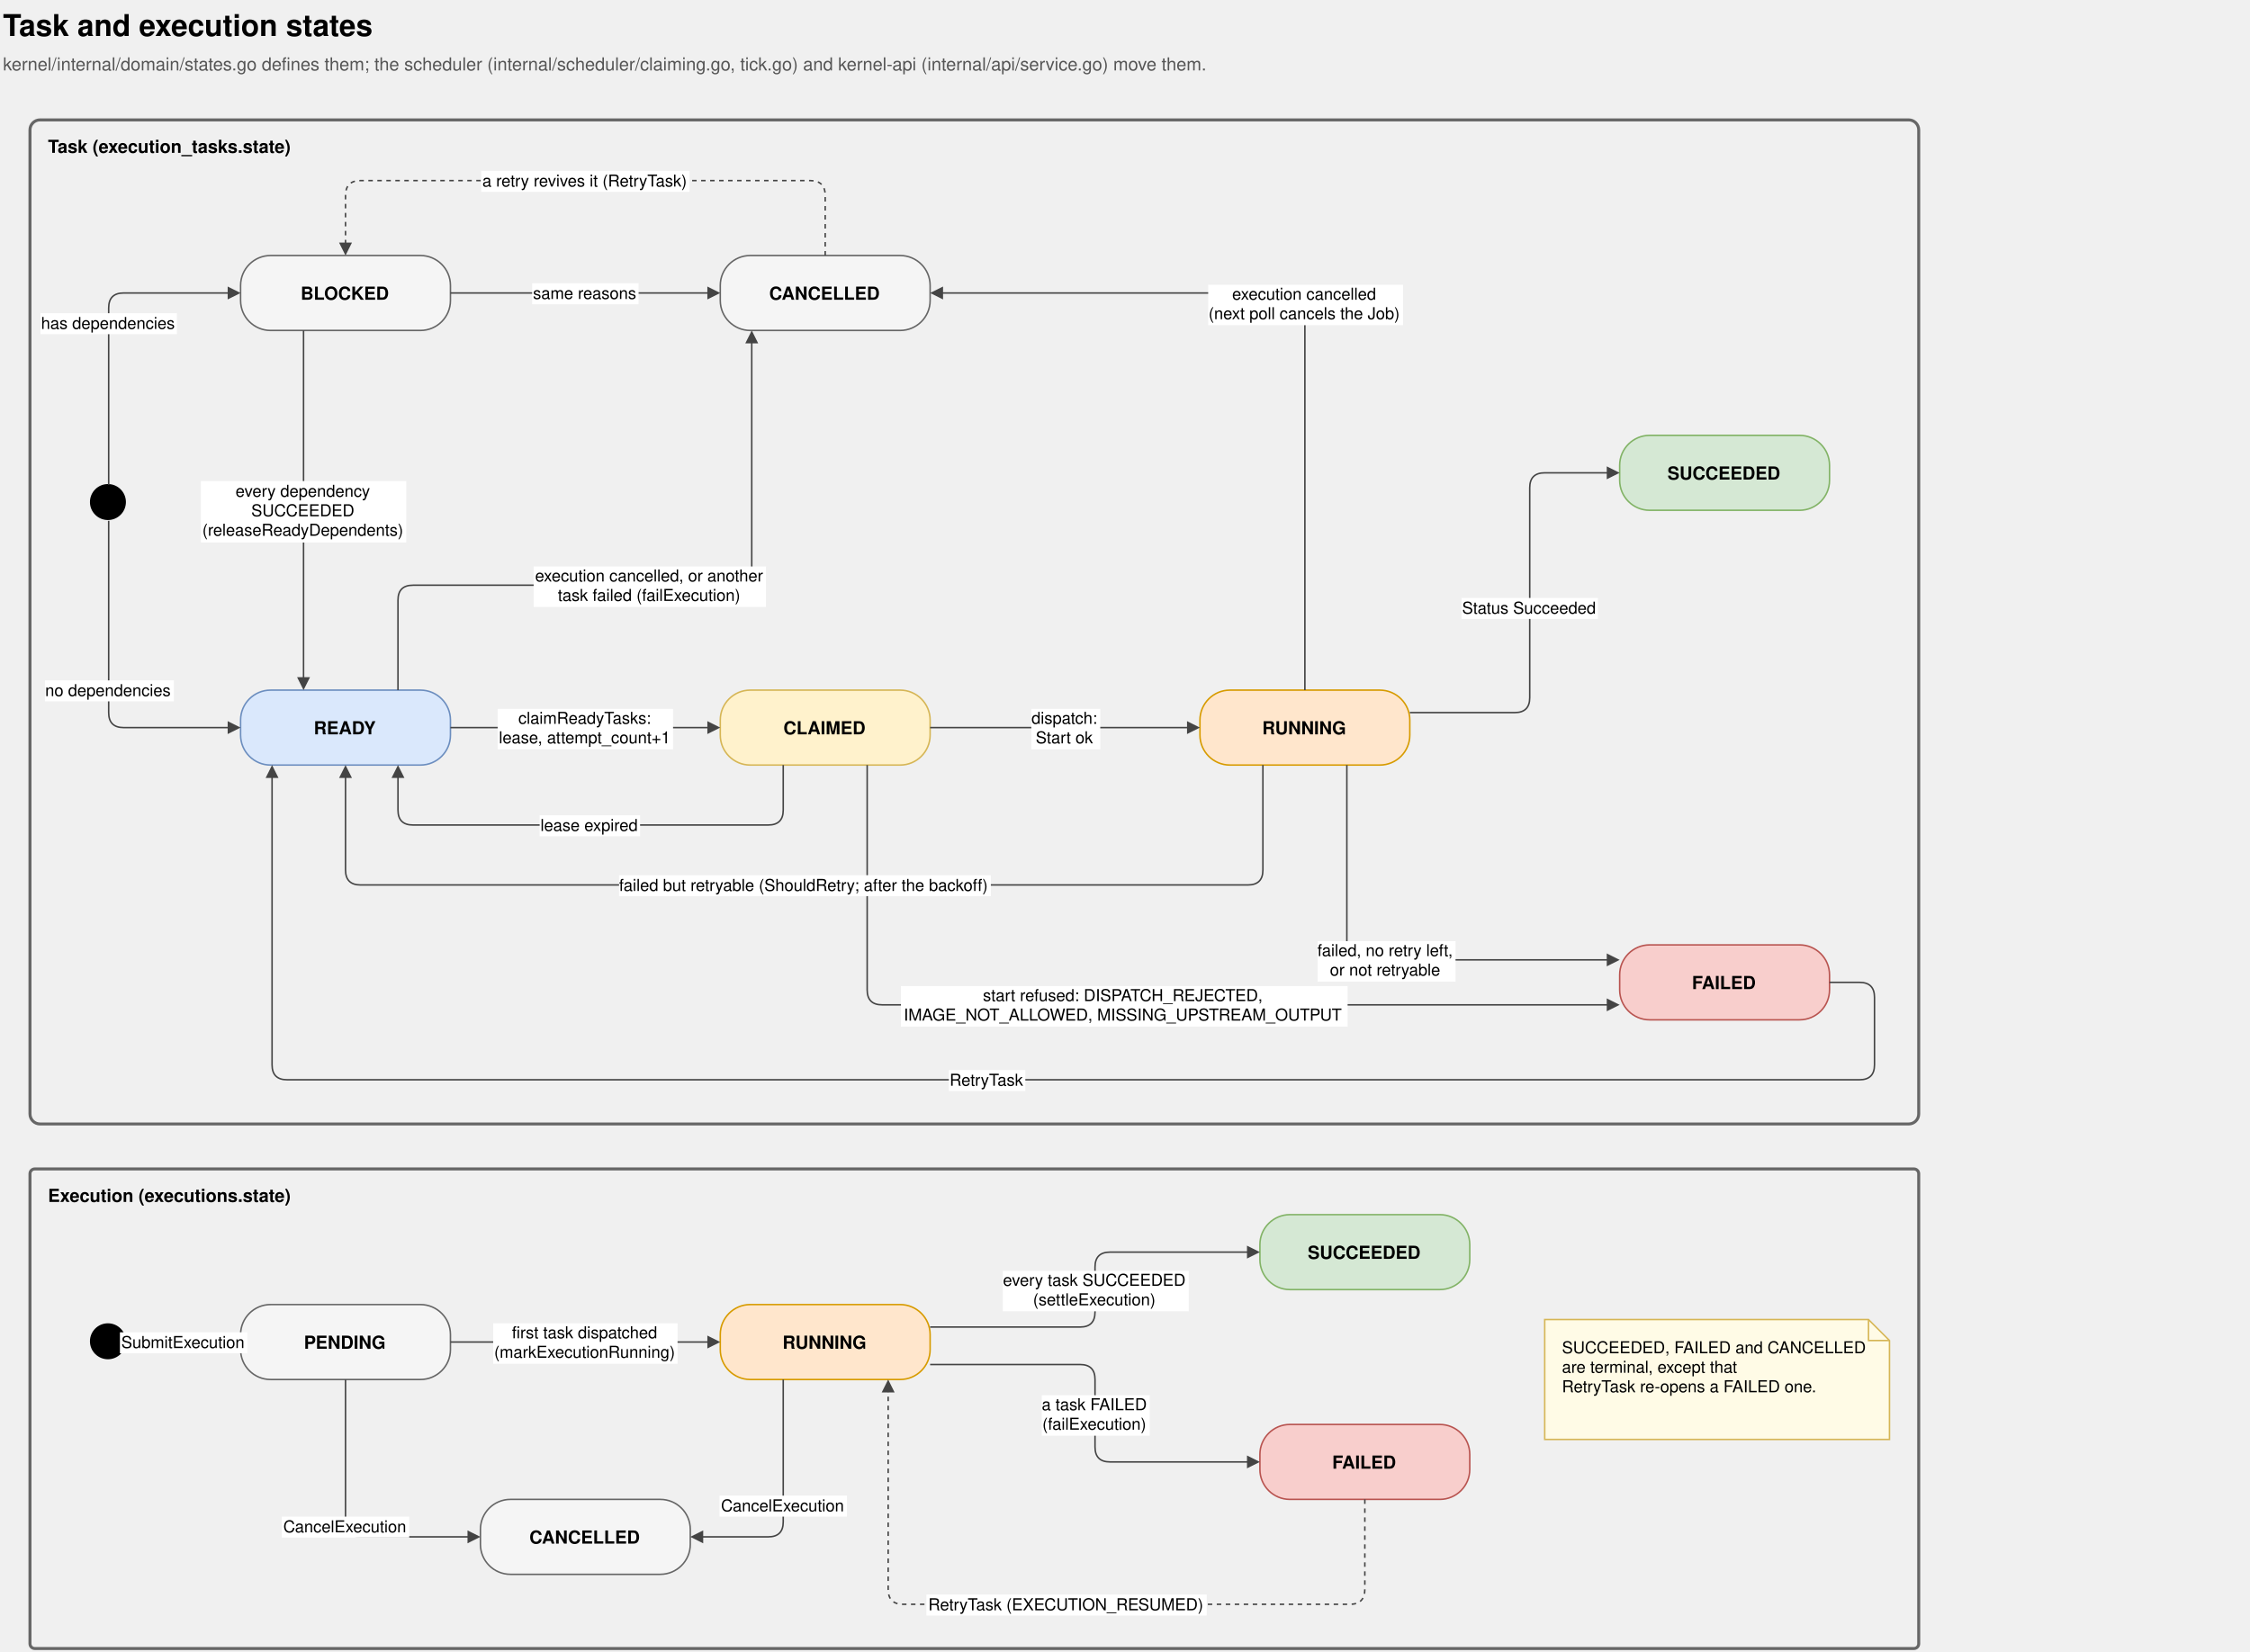
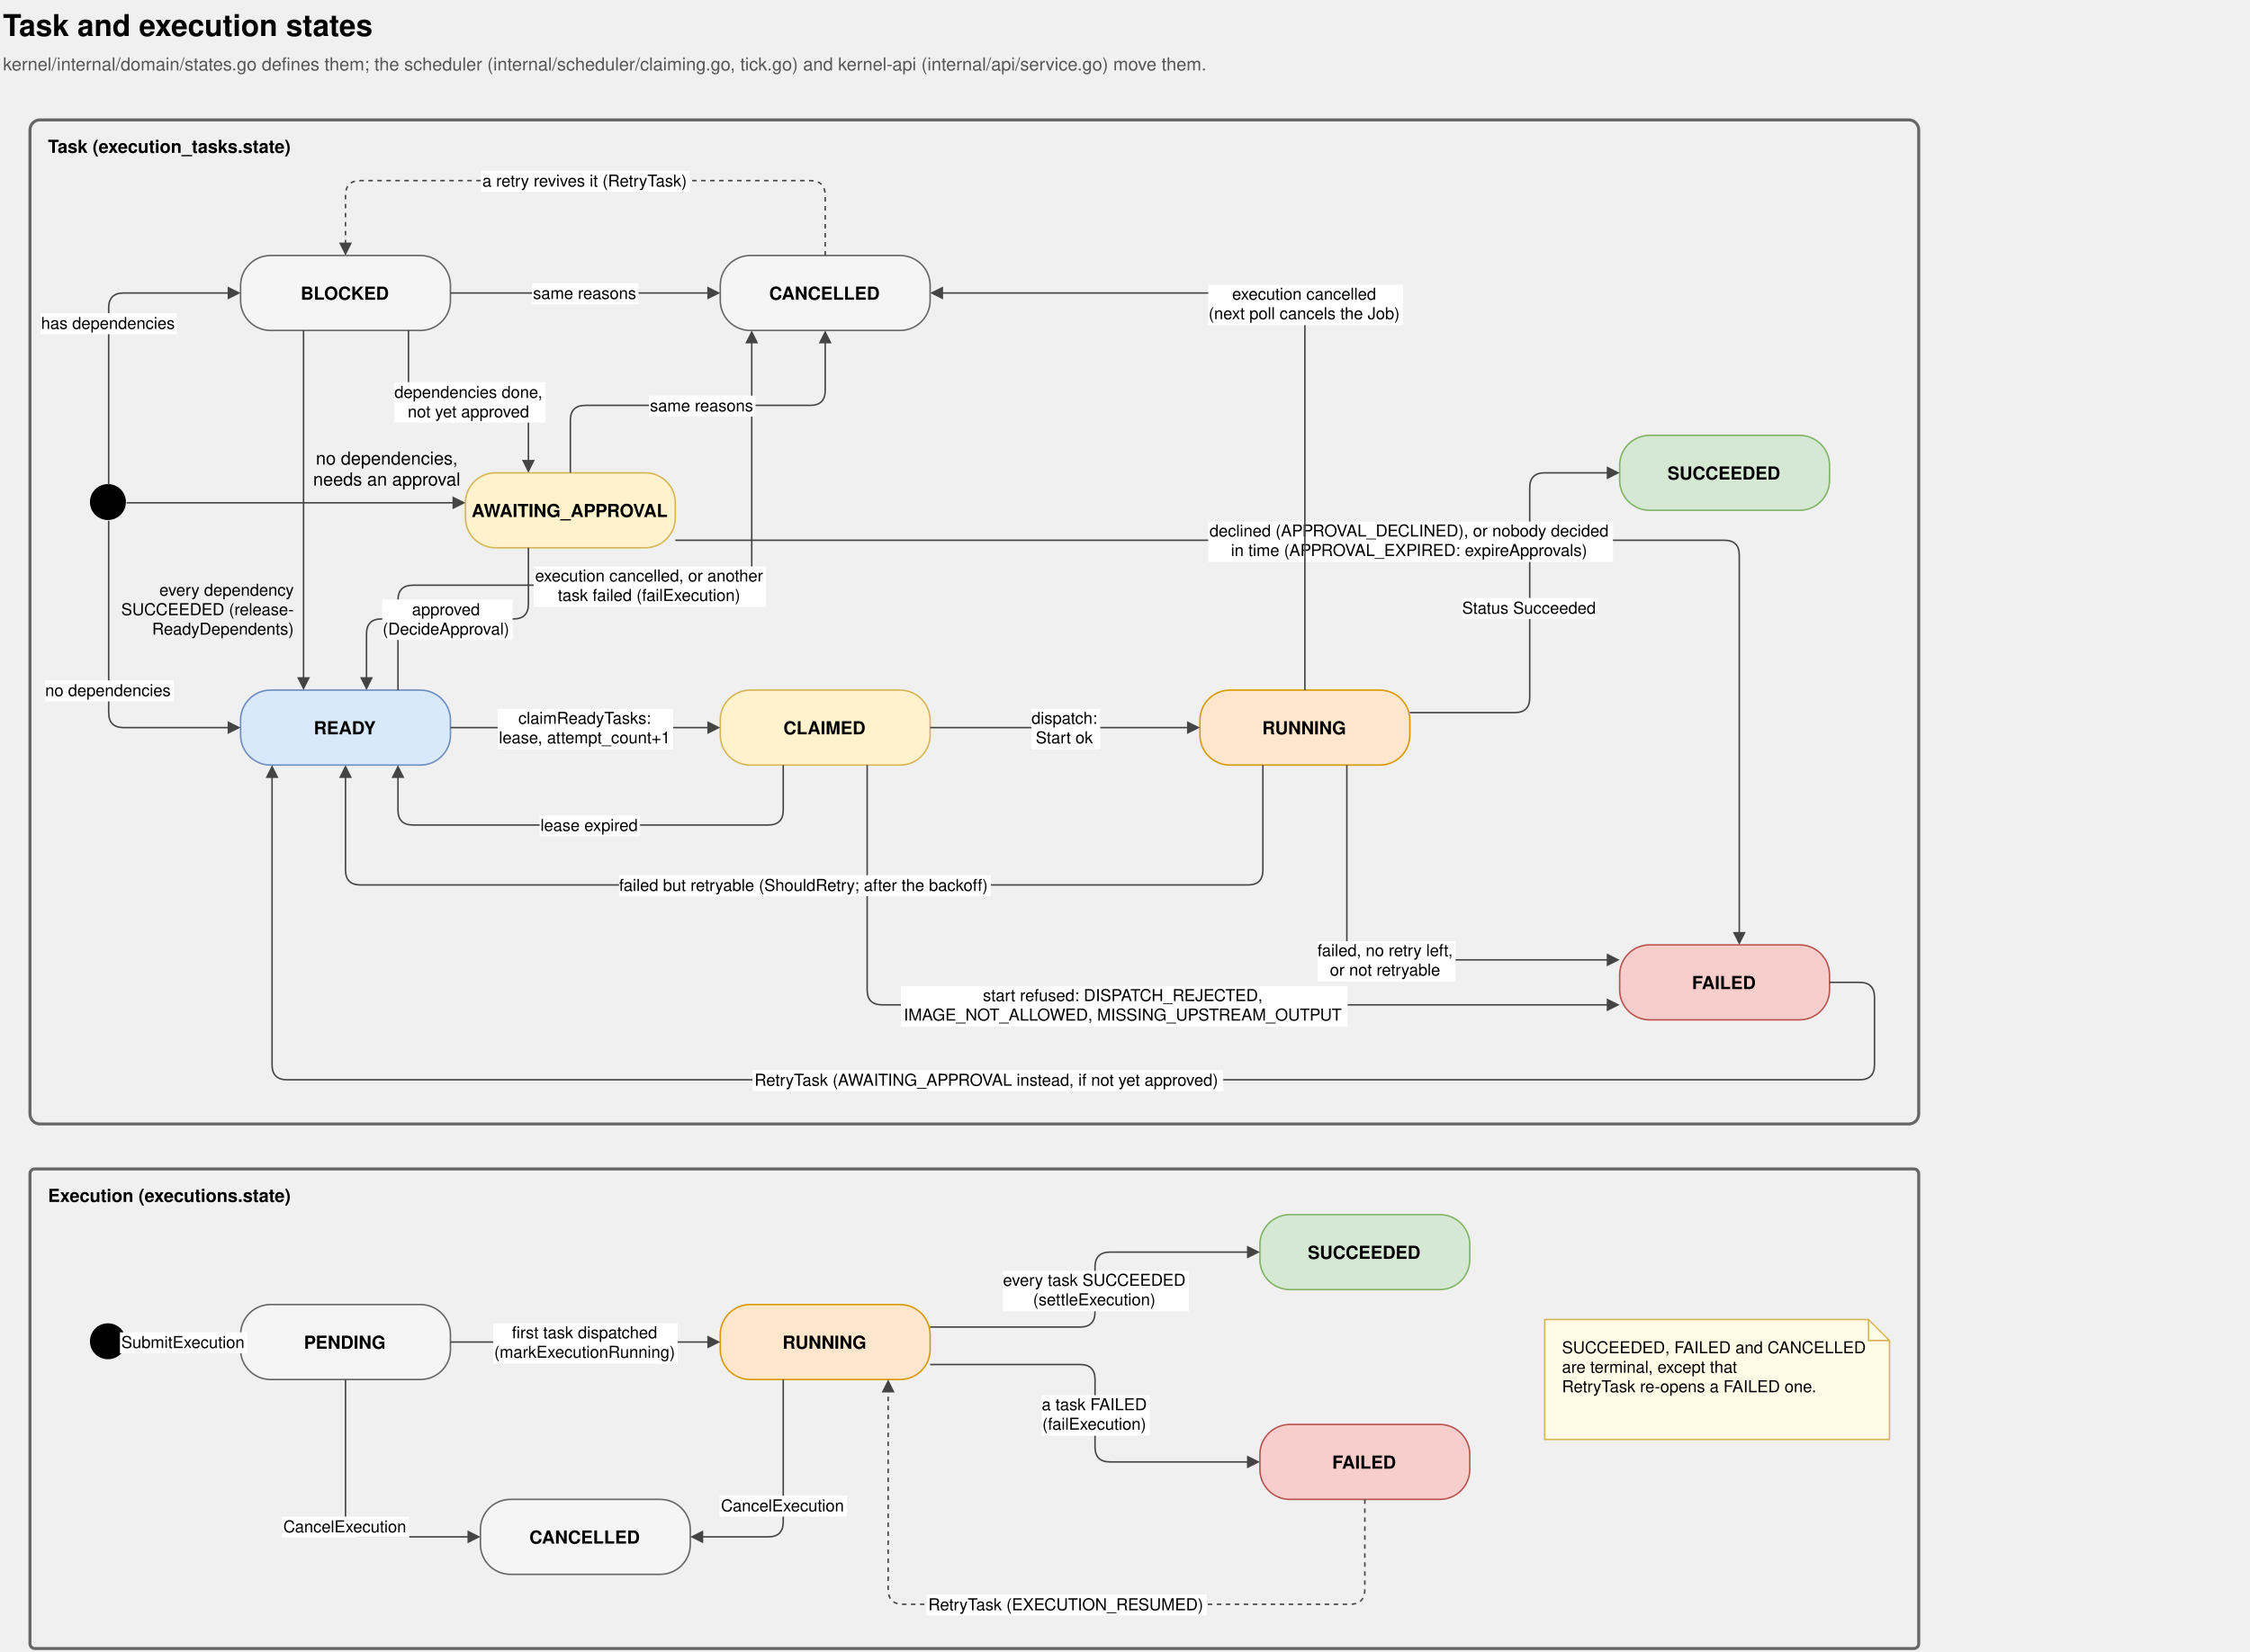
<svg xmlns="http://www.w3.org/2000/svg" style="background: transparent; background-color: transparent; color-scheme: light;" version="1.1" width="1501px" height="1102px" viewBox="0 0 1501 1102">
  <defs />
  <g>
    <g data-cell-id="0">
      <g data-cell-id="1">
        <g data-cell-id="5-2">
          <g>
            <rect x="0" y="0" width="1200" height="30" fill="none" stroke="none" pointer-events="all" />
          </g>
          <g>
            <g fill="#000000" font-family="Helvetica" font-weight="bold" text-anchor="start" font-size="20px" style="fill: rgb(0, 0, 0);">
              <text x="2" y="24">Task and execution states</text>
            </g>
          </g>
        </g>
        <g data-cell-id="5-3">
          <g>
            <rect x="0" y="30" width="1500" height="24" fill="none" stroke="none" pointer-events="all" />
          </g>
          <g>
            <g fill="#555555" font-family="Helvetica" text-anchor="start" font-size="12px" style="fill: rgb(85, 85, 85);">
              <text x="2" y="47">kernel/internal/domain/states.go defines them; the scheduler (internal/scheduler/claiming.go, tick.go) and kernel-api (internal/api/service.go) move them.</text>
            </g>
          </g>
        </g>
        <g data-cell-id="5-4">
          <g>
            <rect x="20" y="80" width="1260" height="670" rx="6.7" ry="6.7" fill="none" stroke="#666666" stroke-width="2" pointer-events="all" style="stroke: rgb(102, 102, 102);" />
          </g>
          <g>
            <g fill="#000000" font-family="Helvetica" font-weight="bold" text-anchor="start" font-size="12px" style="fill: rgb(0, 0, 0);">
              <text x="32" y="102">Task  (execution_tasks.state)</text>
            </g>
          </g>
        </g>
        <g data-cell-id="5-5">
          <g>
            <ellipse cx="72" cy="335" rx="12" ry="12" fill="#000000" stroke="none" pointer-events="all" style="fill: rgb(0, 0, 0);" />
          </g>
        </g>
        <g data-cell-id="5-6">
          <g transform="translate(0.5,0.5)">
            <rect x="160" y="170" width="140" height="50" rx="20" ry="20" fill="#f5f5f5" stroke="#666666" pointer-events="all" style="fill: rgb(245, 245, 245); stroke: rgb(102, 102, 102);" />
          </g>
          <g>
            <g fill="#000000" font-family="Helvetica" font-weight="bold" text-anchor="middle" font-size="12px" style="fill: rgb(0, 0, 0);">
              <text x="230" y="200">BLOCKED</text>
            </g>
          </g>
        </g>
        <g data-cell-id="5-7">
          <g transform="translate(0.5,0.5)">
            <rect x="160" y="460" width="140" height="50" rx="20" ry="20" fill="#dae8fc" stroke="#6c8ebf" pointer-events="all" style="fill: rgb(218, 232, 252); stroke: rgb(108, 142, 191);" />
          </g>
          <g>
            <g fill="#000000" font-family="Helvetica" font-weight="bold" text-anchor="middle" font-size="12px" style="fill: rgb(0, 0, 0);">
              <text x="230" y="490">READY</text>
            </g>
          </g>
        </g>
        <g data-cell-id="5-8">
          <g transform="translate(0.5,0.5)">
            <rect x="480" y="460" width="140" height="50" rx="20" ry="20" fill="#fff2cc" stroke="#d6b656" pointer-events="all" style="fill: rgb(255, 242, 204); stroke: rgb(214, 182, 86);" />
          </g>
          <g>
            <g fill="#000000" font-family="Helvetica" font-weight="bold" text-anchor="middle" font-size="12px" style="fill: rgb(0, 0, 0);">
              <text x="550" y="490">CLAIMED</text>
            </g>
          </g>
        </g>
        <g data-cell-id="5-9">
          <g transform="translate(0.5,0.5)">
            <rect x="800" y="460" width="140" height="50" rx="20" ry="20" fill="#ffe6cc" stroke="#d79b00" pointer-events="all" style="fill: rgb(255, 230, 204); stroke: rgb(215, 155, 0);" />
          </g>
          <g>
            <g fill="#000000" font-family="Helvetica" font-weight="bold" text-anchor="middle" font-size="12px" style="fill: rgb(0, 0, 0);">
              <text x="870" y="490">RUNNING</text>
            </g>
          </g>
        </g>
        <g data-cell-id="5-10">
          <g transform="translate(0.5,0.5)">
            <rect x="1080" y="290" width="140" height="50" rx="20" ry="20" fill="#d5e8d4" stroke="#82b366" pointer-events="all" style="fill: rgb(213, 232, 212); stroke: rgb(130, 179, 102);" />
          </g>
          <g>
            <g fill="#000000" font-family="Helvetica" font-weight="bold" text-anchor="middle" font-size="12px" style="fill: rgb(0, 0, 0);">
              <text x="1150" y="320">SUCCEEDED</text>
            </g>
          </g>
        </g>
        <g data-cell-id="5-11">
          <g transform="translate(0.5,0.5)">
            <rect x="1080" y="630" width="140" height="50" rx="20" ry="20" fill="#f8cecc" stroke="#b85450" pointer-events="all" style="fill: rgb(248, 206, 204); stroke: rgb(184, 84, 80);" />
          </g>
          <g>
            <g fill="#000000" font-family="Helvetica" font-weight="bold" text-anchor="middle" font-size="12px" style="fill: rgb(0, 0, 0);">
              <text x="1150" y="660">FAILED</text>
            </g>
          </g>
        </g>
        <g data-cell-id="5-12">
          <g transform="translate(0.5,0.5)">
            <rect x="480" y="170" width="140" height="50" rx="20" ry="20" fill="#f5f5f5" stroke="#666666" pointer-events="all" style="fill: rgb(245, 245, 245); stroke: rgb(102, 102, 102);" />
          </g>
          <g>
            <g fill="#000000" font-family="Helvetica" font-weight="bold" text-anchor="middle" font-size="12px" style="fill: rgb(0, 0, 0);">
              <text x="550" y="200">CANCELLED</text>
            </g>
          </g>
        </g>
        <g data-cell-id="5-13">
          <g transform="translate(0.5,0.5)">
+             <rect x="310" y="315" width="140" height="50" rx="20" ry="20" fill="#fff2cc" stroke="#d6b656" pointer-events="all" style="fill: rgb(255, 242, 204); stroke: rgb(214, 182, 86);" />
+           </g>
+           <g>
+             <g fill="#000000" font-family="Helvetica" font-weight="bold" text-anchor="middle" font-size="12px" style="fill: rgb(0, 0, 0);">
+               <text x="380" y="345">AWAITING_APPROVAL</text>
+             </g>
+           </g>
+         </g>
+         <g data-cell-id="5-14">
+           <g transform="translate(0.5,0.5)">
            <path d="M 72 323 L 72 205 Q 72 195 82 195 L 151.88 195" fill="none" stroke="#444444" stroke-miterlimit="10" pointer-events="stroke" style="stroke: rgb(68, 68, 68);" />
            <path d="M 158.88 195 L 151.88 198.5 L 151.88 191.5 Z" fill="#444444" stroke="#444444" stroke-miterlimit="10" pointer-events="all" style="fill: rgb(68, 68, 68); stroke: rgb(68, 68, 68);" />
          </g>
          <g>
            <g fill="#000000" font-family="Helvetica" text-anchor="middle" font-size="11px" style="fill: rgb(0, 0, 0);">
              <rect fill="#ffffff" stroke="none" x="27" y="209" width="91" height="14" stroke-width="0" style="fill: rgb(255, 255, 255);" />
              <text x="72" y="219.5">has dependencies</text>
            </g>
          </g>
        </g>
-         <g data-cell-id="5-14">
+         <g data-cell-id="5-15">
          <g transform="translate(0.5,0.5)">
            <path d="M 72 347 L 72 475 Q 72 485 82 485 L 151.88 485" fill="none" stroke="#444444" stroke-miterlimit="10" pointer-events="stroke" style="stroke: rgb(68, 68, 68);" />
            <path d="M 158.88 485 L 151.88 488.5 L 151.88 481.5 Z" fill="#444444" stroke="#444444" stroke-miterlimit="10" pointer-events="all" style="fill: rgb(68, 68, 68); stroke: rgb(68, 68, 68);" />
          </g>
          <g>
            <g fill="#000000" font-family="Helvetica" text-anchor="middle" font-size="11px" style="fill: rgb(0, 0, 0);">
              <rect fill="#ffffff" stroke="none" x="30" y="454" width="86" height="14" stroke-width="0" style="fill: rgb(255, 255, 255);" />
              <text x="72" y="464.5">no dependencies</text>
            </g>
          </g>
        </g>
-         <g data-cell-id="5-15">
+         <g data-cell-id="5-16">
          <g transform="translate(0.5,0.5)">
            <path d="M 202 220 L 202 451.88" fill="none" stroke="#444444" stroke-miterlimit="10" pointer-events="stroke" style="stroke: rgb(68, 68, 68);" />
            <path d="M 202 458.88 L 198.5 451.88 L 205.5 451.88 Z" fill="#444444" stroke="#444444" stroke-miterlimit="10" pointer-events="all" style="fill: rgb(68, 68, 68); stroke: rgb(68, 68, 68);" />
          </g>
-           <g>
-             <g fill="#000000" font-family="Helvetica" text-anchor="middle" font-size="11px" style="fill: rgb(0, 0, 0);">
-               <rect fill="#ffffff" stroke="none" x="134" y="321" width="137" height="41" stroke-width="0" style="fill: rgb(255, 255, 255);" />
-               <text x="202" y="331.5">every dependency</text>
-               <text x="202" y="344.5">SUCCEEDED</text>
-               <text x="202" y="357.5">(releaseReadyDependents)</text>
-             </g>
-           </g>
-         </g>
-         <g data-cell-id="5-16">
+         </g>
+         <g data-cell-id="5-17">
+           <g>
+             <rect x="86" y="374" width="112" height="64" fill="none" stroke="none" pointer-events="all" />
+           </g>
+           <g>
+             <g fill="#000000" font-family="Helvetica" text-anchor="end" font-size="11px" style="fill: rgb(0, 0, 0);">
+               <text x="196" y="397.5">every dependency</text>
+               <text x="196" y="410.5">SUCCEEDED (release-</text>
+               <text x="196" y="423.5">ReadyDependents)</text>
+             </g>
+           </g>
+         </g>
+         <g data-cell-id="5-18">
          <g transform="translate(0.5,0.5)">
            <path d="M 300 485 L 471.88 485" fill="none" stroke="#444444" stroke-miterlimit="10" pointer-events="stroke" style="stroke: rgb(68, 68, 68);" />
            <path d="M 478.88 485 L 471.88 488.5 L 471.88 481.5 Z" fill="#444444" stroke="#444444" stroke-miterlimit="10" pointer-events="all" style="fill: rgb(68, 68, 68); stroke: rgb(68, 68, 68);" />
          </g>
          <g>
            <g fill="#000000" font-family="Helvetica" text-anchor="middle" font-size="11px" style="fill: rgb(0, 0, 0);">
              <rect fill="#ffffff" stroke="none" x="332" y="473" width="117" height="27" stroke-width="0" style="fill: rgb(255, 255, 255);" />
              <text x="390" y="483">claimReadyTasks:</text>
              <text x="390" y="496">lease, attempt_count+1</text>
            </g>
          </g>
        </g>
-         <g data-cell-id="5-17">
+         <g data-cell-id="5-19">
          <g transform="translate(0.5,0.5)">
            <path d="M 620 485 L 791.88 485" fill="none" stroke="#444444" stroke-miterlimit="10" pointer-events="stroke" style="stroke: rgb(68, 68, 68);" />
            <path d="M 798.88 485 L 791.88 488.5 L 791.88 481.5 Z" fill="#444444" stroke="#444444" stroke-miterlimit="10" pointer-events="all" style="fill: rgb(68, 68, 68); stroke: rgb(68, 68, 68);" />
          </g>
          <g>
            <g fill="#000000" font-family="Helvetica" text-anchor="middle" font-size="11px" style="fill: rgb(0, 0, 0);">
              <rect fill="#ffffff" stroke="none" x="688" y="473" width="46" height="27" stroke-width="0" style="fill: rgb(255, 255, 255);" />
              <text x="710" y="483">dispatch:</text>
              <text x="710" y="496">Start ok</text>
            </g>
          </g>
        </g>
-         <g data-cell-id="5-18">
+         <g data-cell-id="5-20">
          <g transform="translate(0.5,0.5)">
            <path d="M 940 475 L 1010 475 Q 1020 475 1020 465 L 1020 325 Q 1020 315 1030 315 L 1071.88 315" fill="none" stroke="#444444" stroke-miterlimit="10" pointer-events="stroke" style="stroke: rgb(68, 68, 68);" />
            <path d="M 1078.88 315 L 1071.88 318.5 L 1071.88 311.5 Z" fill="#444444" stroke="#444444" stroke-miterlimit="10" pointer-events="all" style="fill: rgb(68, 68, 68); stroke: rgb(68, 68, 68);" />
          </g>
          <g>
            <g fill="#000000" font-family="Helvetica" text-anchor="middle" font-size="11px" style="fill: rgb(0, 0, 0);">
              <rect fill="#ffffff" stroke="none" x="975" y="399" width="91" height="14" stroke-width="0" style="fill: rgb(255, 255, 255);" />
              <text x="1020" y="409.5">Status Succeeded</text>
            </g>
          </g>
        </g>
-         <g data-cell-id="5-19">
+         <g data-cell-id="5-21">
          <g transform="translate(0.5,0.5)">
            <path d="M 898 510 L 898 630 Q 898 640 908 640 L 1071.88 640" fill="none" stroke="#444444" stroke-miterlimit="10" pointer-events="stroke" style="stroke: rgb(68, 68, 68);" />
            <path d="M 1078.88 640 L 1071.88 643.5 L 1071.88 636.5 Z" fill="#444444" stroke="#444444" stroke-miterlimit="10" pointer-events="all" style="fill: rgb(68, 68, 68); stroke: rgb(68, 68, 68);" />
          </g>
          <g>
            <g fill="#000000" font-family="Helvetica" text-anchor="middle" font-size="11px" style="fill: rgb(0, 0, 0);">
              <rect fill="#ffffff" stroke="none" x="879" y="628" width="92" height="27" stroke-width="0" style="fill: rgb(255, 255, 255);" />
              <text x="924" y="638">failed, no retry left,</text>
              <text x="924" y="651">or not retryable</text>
            </g>
          </g>
        </g>
-         <g data-cell-id="5-20">
+         <g data-cell-id="5-22">
          <g transform="translate(0.5,0.5)">
            <path d="M 578 510 L 578 660 Q 578 670 588 670 L 1071.88 670" fill="none" stroke="#444444" stroke-miterlimit="10" pointer-events="stroke" style="stroke: rgb(68, 68, 68);" />
            <path d="M 1078.88 670 L 1071.88 673.5 L 1071.88 666.5 Z" fill="#444444" stroke="#444444" stroke-miterlimit="10" pointer-events="all" style="fill: rgb(68, 68, 68); stroke: rgb(68, 68, 68);" />
          </g>
          <g>
            <g fill="#000000" font-family="Helvetica" text-anchor="middle" font-size="11px" style="fill: rgb(0, 0, 0);">
              <rect fill="#ffffff" stroke="none" x="601" y="658" width="298" height="27" stroke-width="0" style="fill: rgb(255, 255, 255);" />
              <text x="749" y="668">start refused: DISPATCH_REJECTED,</text>
              <text x="749" y="681">IMAGE_NOT_ALLOWED, MISSING_UPSTREAM_OUTPUT</text>
            </g>
          </g>
        </g>
-         <g data-cell-id="5-21">
+         <g data-cell-id="5-23">
          <g transform="translate(0.5,0.5)">
            <path d="M 842 510 L 842 580 Q 842 590 832 590 L 240 590 Q 230 590 230 580 L 230 518.12" fill="none" stroke="#444444" stroke-miterlimit="10" pointer-events="stroke" style="stroke: rgb(68, 68, 68);" />
            <path d="M 230 511.12 L 233.5 518.12 L 226.5 518.12 Z" fill="#444444" stroke="#444444" stroke-miterlimit="10" pointer-events="all" style="fill: rgb(68, 68, 68); stroke: rgb(68, 68, 68);" />
          </g>
          <g>
            <g fill="#000000" font-family="Helvetica" text-anchor="middle" font-size="11px" style="fill: rgb(0, 0, 0);">
              <rect fill="#ffffff" stroke="none" x="413" y="584" width="248" height="14" stroke-width="0" style="fill: rgb(255, 255, 255);" />
              <text x="536" y="594.5">failed but retryable (ShouldRetry; after the backoff)</text>
            </g>
          </g>
        </g>
-         <g data-cell-id="5-22">
+         <g data-cell-id="5-24">
          <g transform="translate(0.5,0.5)">
            <path d="M 522 510 L 522 540 Q 522 550 512 550 L 275 550 Q 265 550 265 540 L 265 518.12" fill="none" stroke="#444444" stroke-miterlimit="10" pointer-events="stroke" style="stroke: rgb(68, 68, 68);" />
            <path d="M 265 511.12 L 268.5 518.12 L 261.5 518.12 Z" fill="#444444" stroke="#444444" stroke-miterlimit="10" pointer-events="all" style="fill: rgb(68, 68, 68); stroke: rgb(68, 68, 68);" />
          </g>
          <g>
            <g fill="#000000" font-family="Helvetica" text-anchor="middle" font-size="11px" style="fill: rgb(0, 0, 0);">
              <rect fill="#ffffff" stroke="none" x="360" y="544" width="67" height="14" stroke-width="0" style="fill: rgb(255, 255, 255);" />
              <text x="393" y="554.5">lease expired</text>
            </g>
          </g>
        </g>
-         <g data-cell-id="5-23">
+         <g data-cell-id="5-25">
          <g transform="translate(0.5,0.5)">
            <path d="M 1220 655 L 1240 655 Q 1250 655 1250 665 L 1250 710 Q 1250 720 1240 720 L 191 720 Q 181 720 181 710 L 181 518.12" fill="none" stroke="#444444" stroke-miterlimit="10" pointer-events="stroke" style="stroke: rgb(68, 68, 68);" />
            <path d="M 181 511.12 L 184.5 518.12 L 177.5 518.12 Z" fill="#444444" stroke="#444444" stroke-miterlimit="10" pointer-events="all" style="fill: rgb(68, 68, 68); stroke: rgb(68, 68, 68);" />
          </g>
          <g>
            <g fill="#000000" font-family="Helvetica" text-anchor="middle" font-size="11px" style="fill: rgb(0, 0, 0);">
-               <rect fill="#ffffff" stroke="none" x="633" y="714" width="51" height="14" stroke-width="0" style="fill: rgb(255, 255, 255);" />
-               <text x="658" y="724.5">RetryTask</text>
-             </g>
-           </g>
-         </g>
-         <g data-cell-id="5-24">
+               <rect fill="#ffffff" stroke="none" x="502" y="714" width="314" height="14" stroke-width="0" style="fill: rgb(255, 255, 255);" />
+               <text x="658" y="724.5">RetryTask (AWAITING_APPROVAL instead, if not yet approved)</text>
+             </g>
+           </g>
+         </g>
+         <g data-cell-id="5-26">
          <g transform="translate(0.5,0.5)">
            <path d="M 265 460 L 265 400 Q 265 390 275 390 L 491 390 Q 501 390 501 380 L 501 228.12" fill="none" stroke="#444444" stroke-miterlimit="10" pointer-events="stroke" style="stroke: rgb(68, 68, 68);" />
            <path d="M 501 221.12 L 504.5 228.12 L 497.5 228.12 Z" fill="#444444" stroke="#444444" stroke-miterlimit="10" pointer-events="all" style="fill: rgb(68, 68, 68); stroke: rgb(68, 68, 68);" />
          </g>
          <g>
            <g fill="#000000" font-family="Helvetica" text-anchor="middle" font-size="11px" style="fill: rgb(0, 0, 0);">
              <rect fill="#ffffff" stroke="none" x="356" y="378" width="155" height="27" stroke-width="0" style="fill: rgb(255, 255, 255);" />
              <text x="433" y="388">execution cancelled, or another</text>
              <text x="433" y="401">task failed (failExecution)</text>
            </g>
          </g>
        </g>
-         <g data-cell-id="5-25">
+         <g data-cell-id="5-27">
          <g transform="translate(0.5,0.5)">
            <path d="M 300 195 L 471.88 195" fill="none" stroke="#444444" stroke-miterlimit="10" pointer-events="stroke" style="stroke: rgb(68, 68, 68);" />
            <path d="M 478.88 195 L 471.88 198.5 L 471.88 191.5 Z" fill="#444444" stroke="#444444" stroke-miterlimit="10" pointer-events="all" style="fill: rgb(68, 68, 68); stroke: rgb(68, 68, 68);" />
          </g>
          <g>
            <g fill="#000000" font-family="Helvetica" text-anchor="middle" font-size="11px" style="fill: rgb(0, 0, 0);">
              <rect fill="#ffffff" stroke="none" x="355" y="189" width="71" height="14" stroke-width="0" style="fill: rgb(255, 255, 255);" />
              <text x="390" y="199.5">same reasons</text>
            </g>
          </g>
        </g>
-         <g data-cell-id="5-26">
+         <g data-cell-id="5-28">
+           <g transform="translate(0.5,0.5)">
+             <path d="M 84 335 L 301.88 335" fill="none" stroke="#444444" stroke-miterlimit="10" pointer-events="stroke" style="stroke: rgb(68, 68, 68);" />
+             <path d="M 308.88 335 L 301.88 338.5 L 301.88 331.5 Z" fill="#444444" stroke="#444444" stroke-miterlimit="10" pointer-events="all" style="fill: rgb(68, 68, 68); stroke: rgb(68, 68, 68);" />
+           </g>
+         </g>
+         <g data-cell-id="5-29">
+           <g>
+             <rect x="208" y="290" width="100" height="44" fill="none" stroke="none" pointer-events="all" />
+           </g>
+           <g>
+             <g fill="#000000" font-family="Helvetica" text-anchor="middle" font-size="12px" style="fill: rgb(0, 0, 0);">
+               <text x="258" y="310">no dependencies,</text>
+               <text x="258" y="324">needs an approval</text>
+             </g>
+           </g>
+         </g>
+         <g data-cell-id="5-30">
+           <g transform="translate(0.5,0.5)">
+             <path d="M 272 220 L 272 257.5 Q 272 267.5 282 267.5 L 342 267.5 Q 352 267.5 352 277.5 L 352 306.88" fill="none" stroke="#444444" stroke-miterlimit="10" pointer-events="stroke" style="stroke: rgb(68, 68, 68);" />
+             <path d="M 352 313.88 L 348.5 306.88 L 355.5 306.88 Z" fill="#444444" stroke="#444444" stroke-miterlimit="10" pointer-events="all" style="fill: rgb(68, 68, 68); stroke: rgb(68, 68, 68);" />
+           </g>
+           <g>
+             <g fill="#000000" font-family="Helvetica" text-anchor="middle" font-size="11px" style="fill: rgb(0, 0, 0);">
+               <rect fill="#ffffff" stroke="none" x="263" y="255" width="101" height="27" stroke-width="0" style="fill: rgb(255, 255, 255);" />
+               <text x="312.5" y="265.5">dependencies done,</text>
+               <text x="312.5" y="278.5">not yet approved</text>
+             </g>
+           </g>
+         </g>
+         <g data-cell-id="5-31">
+           <g transform="translate(0.5,0.5)">
+             <path d="M 352 365 L 352 402.5 Q 352 412.5 342 412.5 L 254 412.5 Q 244 412.5 244 422.5 L 244 451.88" fill="none" stroke="#444444" stroke-miterlimit="10" pointer-events="stroke" style="stroke: rgb(68, 68, 68);" />
+             <path d="M 244 458.88 L 240.5 451.88 L 247.5 451.88 Z" fill="#444444" stroke="#444444" stroke-miterlimit="10" pointer-events="all" style="fill: rgb(68, 68, 68); stroke: rgb(68, 68, 68);" />
+           </g>
+           <g>
+             <g fill="#000000" font-family="Helvetica" text-anchor="middle" font-size="11px" style="fill: rgb(0, 0, 0);">
+               <rect fill="#ffffff" stroke="none" x="255" y="400" width="87" height="27" stroke-width="0" style="fill: rgb(255, 255, 255);" />
+               <text x="297.5" y="410.5">approved</text>
+               <text x="297.5" y="423.5">(DecideApproval)</text>
+             </g>
+           </g>
+         </g>
+         <g data-cell-id="5-32">
+           <g transform="translate(0.5,0.5)">
+             <path d="M 450 360 L 1149.8 360 Q 1159.8 360 1159.8 370 L 1159.8 621.88" fill="none" stroke="#444444" stroke-miterlimit="10" pointer-events="stroke" style="stroke: rgb(68, 68, 68);" />
+             <path d="M 1159.8 628.88 L 1156.3 621.88 L 1163.3 621.88 Z" fill="#444444" stroke="#444444" stroke-miterlimit="10" pointer-events="all" style="fill: rgb(68, 68, 68); stroke: rgb(68, 68, 68);" />
+           </g>
+           <g>
+             <g fill="#000000" font-family="Helvetica" text-anchor="middle" font-size="11px" style="fill: rgb(0, 0, 0);">
+               <rect fill="#ffffff" stroke="none" x="806" y="348" width="270" height="27" stroke-width="0" style="fill: rgb(255, 255, 255);" />
+               <text x="940" y="358">declined (APPROVAL_DECLINED), or nobody decided</text>
+               <text x="940" y="371">in time (APPROVAL_EXPIRED: expireApprovals)</text>
+             </g>
+           </g>
+         </g>
+         <g data-cell-id="5-33">
+           <g transform="translate(0.5,0.5)">
+             <path d="M 380 315 L 380 280 Q 380 270 390 270 L 540 270 Q 550 270 550 260 L 550 228.12" fill="none" stroke="#444444" stroke-miterlimit="10" pointer-events="stroke" style="stroke: rgb(68, 68, 68);" />
+             <path d="M 550 221.12 L 553.5 228.12 L 546.5 228.12 Z" fill="#444444" stroke="#444444" stroke-miterlimit="10" pointer-events="all" style="fill: rgb(68, 68, 68); stroke: rgb(68, 68, 68);" />
+           </g>
+           <g>
+             <g fill="#000000" font-family="Helvetica" text-anchor="middle" font-size="11px" style="fill: rgb(0, 0, 0);">
+               <rect fill="#ffffff" stroke="none" x="433" y="264" width="71" height="14" stroke-width="0" style="fill: rgb(255, 255, 255);" />
+               <text x="468" y="274.5">same reasons</text>
+             </g>
+           </g>
+         </g>
+         <g data-cell-id="5-34">
          <g transform="translate(0.5,0.5)">
            <path d="M 870 460 L 870 205 Q 870 195 860 195 L 628.12 195" fill="none" stroke="#444444" stroke-miterlimit="10" pointer-events="stroke" style="stroke: rgb(68, 68, 68);" />
            <path d="M 621.12 195 L 628.12 191.5 L 628.12 198.5 Z" fill="#444444" stroke="#444444" stroke-miterlimit="10" pointer-events="all" style="fill: rgb(68, 68, 68); stroke: rgb(68, 68, 68);" />
          </g>
          <g>
            <g fill="#000000" font-family="Helvetica" text-anchor="middle" font-size="11px" style="fill: rgb(0, 0, 0);">
              <rect fill="#ffffff" stroke="none" x="806" y="190" width="130" height="27" stroke-width="0" style="fill: rgb(255, 255, 255);" />
              <text x="870" y="200">execution cancelled</text>
              <text x="870" y="213">(next poll cancels the Job)</text>
            </g>
          </g>
        </g>
-         <g data-cell-id="5-27">
+         <g data-cell-id="5-35">
          <g transform="translate(0.5,0.5)">
            <path d="M 550 170 L 550 130 Q 550 120 540 120 L 240 120 Q 230 120 230 130 L 230 161.88" fill="none" stroke="#444444" stroke-miterlimit="10" stroke-dasharray="3 3" pointer-events="stroke" style="stroke: rgb(68, 68, 68);" />
            <path d="M 230 168.88 L 226.5 161.88 L 233.5 161.88 Z" fill="#444444" stroke="#444444" stroke-miterlimit="10" pointer-events="all" style="fill: rgb(68, 68, 68); stroke: rgb(68, 68, 68);" />
          </g>
          <g>
            <g fill="#000000" font-family="Helvetica" text-anchor="middle" font-size="11px" style="fill: rgb(0, 0, 0);">
              <rect fill="#ffffff" stroke="none" x="321" y="114" width="139" height="14" stroke-width="0" style="fill: rgb(255, 255, 255);" />
              <text x="390" y="124.5">a retry revives it (RetryTask)</text>
            </g>
          </g>
        </g>
-         <g data-cell-id="5-28">
+         <g data-cell-id="5-36">
          <g>
            <rect x="20" y="780" width="1260" height="320" rx="3.2" ry="3.2" fill="none" stroke="#666666" stroke-width="2" pointer-events="all" style="stroke: rgb(102, 102, 102);" />
          </g>
          <g>
            <g fill="#000000" font-family="Helvetica" font-weight="bold" text-anchor="start" font-size="12px" style="fill: rgb(0, 0, 0);">
              <text x="32" y="802">Execution  (executions.state)</text>
            </g>
          </g>
        </g>
-         <g data-cell-id="5-29">
+         <g data-cell-id="5-37">
          <g>
            <ellipse cx="72" cy="895" rx="12" ry="12" fill="#000000" stroke="none" pointer-events="all" style="fill: rgb(0, 0, 0);" />
          </g>
        </g>
-         <g data-cell-id="5-30">
+         <g data-cell-id="5-38">
          <g transform="translate(0.5,0.5)">
            <rect x="160" y="870" width="140" height="50" rx="20" ry="20" fill="#f5f5f5" stroke="#666666" pointer-events="all" style="fill: rgb(245, 245, 245); stroke: rgb(102, 102, 102);" />
          </g>
          <g>
            <g fill="#000000" font-family="Helvetica" font-weight="bold" text-anchor="middle" font-size="12px" style="fill: rgb(0, 0, 0);">
              <text x="230" y="900">PENDING</text>
            </g>
          </g>
        </g>
-         <g data-cell-id="5-31">
+         <g data-cell-id="5-39">
          <g transform="translate(0.5,0.5)">
            <rect x="480" y="870" width="140" height="50" rx="20" ry="20" fill="#ffe6cc" stroke="#d79b00" pointer-events="all" style="fill: rgb(255, 230, 204); stroke: rgb(215, 155, 0);" />
          </g>
          <g>
            <g fill="#000000" font-family="Helvetica" font-weight="bold" text-anchor="middle" font-size="12px" style="fill: rgb(0, 0, 0);">
              <text x="550" y="900">RUNNING</text>
            </g>
          </g>
        </g>
-         <g data-cell-id="5-32">
+         <g data-cell-id="5-40">
          <g transform="translate(0.5,0.5)">
            <rect x="840" y="810" width="140" height="50" rx="20" ry="20" fill="#d5e8d4" stroke="#82b366" pointer-events="all" style="fill: rgb(213, 232, 212); stroke: rgb(130, 179, 102);" />
          </g>
          <g>
            <g fill="#000000" font-family="Helvetica" font-weight="bold" text-anchor="middle" font-size="12px" style="fill: rgb(0, 0, 0);">
              <text x="910" y="840">SUCCEEDED</text>
            </g>
          </g>
        </g>
-         <g data-cell-id="5-33">
+         <g data-cell-id="5-41">
          <g transform="translate(0.5,0.5)">
            <rect x="840" y="950" width="140" height="50" rx="20" ry="20" fill="#f8cecc" stroke="#b85450" pointer-events="all" style="fill: rgb(248, 206, 204); stroke: rgb(184, 84, 80);" />
          </g>
          <g>
            <g fill="#000000" font-family="Helvetica" font-weight="bold" text-anchor="middle" font-size="12px" style="fill: rgb(0, 0, 0);">
              <text x="910" y="980">FAILED</text>
            </g>
          </g>
        </g>
-         <g data-cell-id="5-34">
+         <g data-cell-id="5-42">
          <g transform="translate(0.5,0.5)">
            <rect x="320" y="1000" width="140" height="50" rx="20" ry="20" fill="#f5f5f5" stroke="#666666" pointer-events="all" style="fill: rgb(245, 245, 245); stroke: rgb(102, 102, 102);" />
          </g>
          <g>
            <g fill="#000000" font-family="Helvetica" font-weight="bold" text-anchor="middle" font-size="12px" style="fill: rgb(0, 0, 0);">
              <text x="390" y="1030">CANCELLED</text>
            </g>
          </g>
        </g>
-         <g data-cell-id="5-35">
+         <g data-cell-id="5-43">
          <g transform="translate(0.5,0.5)">
            <path d="M 84 895 L 151.88 895" fill="none" stroke="#444444" stroke-miterlimit="10" pointer-events="stroke" style="stroke: rgb(68, 68, 68);" />
            <path d="M 158.88 895 L 151.88 898.5 L 151.88 891.5 Z" fill="#444444" stroke="#444444" stroke-miterlimit="10" pointer-events="all" style="fill: rgb(68, 68, 68); stroke: rgb(68, 68, 68);" />
          </g>
          <g>
            <g fill="#000000" font-family="Helvetica" text-anchor="middle" font-size="11px" style="fill: rgb(0, 0, 0);">
              <rect fill="#ffffff" stroke="none" x="80" y="889" width="85" height="14" stroke-width="0" style="fill: rgb(255, 255, 255);" />
              <text x="122" y="899.5">SubmitExecution</text>
            </g>
          </g>
        </g>
-         <g data-cell-id="5-36">
+         <g data-cell-id="5-44">
          <g transform="translate(0.5,0.5)">
            <path d="M 300 895 L 471.88 895" fill="none" stroke="#444444" stroke-miterlimit="10" pointer-events="stroke" style="stroke: rgb(68, 68, 68);" />
            <path d="M 478.88 895 L 471.88 898.5 L 471.88 891.5 Z" fill="#444444" stroke="#444444" stroke-miterlimit="10" pointer-events="all" style="fill: rgb(68, 68, 68); stroke: rgb(68, 68, 68);" />
          </g>
          <g>
            <g fill="#000000" font-family="Helvetica" text-anchor="middle" font-size="11px" style="fill: rgb(0, 0, 0);">
              <rect fill="#ffffff" stroke="none" x="329" y="883" width="123" height="27" stroke-width="0" style="fill: rgb(255, 255, 255);" />
              <text x="390" y="893">first task dispatched</text>
              <text x="390" y="906">(markExecutionRunning)</text>
            </g>
          </g>
        </g>
-         <g data-cell-id="5-37">
+         <g data-cell-id="5-45">
          <g transform="translate(0.5,0.5)">
            <path d="M 620 885 L 720 885 Q 730 885 730 875 L 730 845 Q 730 835 740 835 L 831.88 835" fill="none" stroke="#444444" stroke-miterlimit="10" pointer-events="stroke" style="stroke: rgb(68, 68, 68);" />
            <path d="M 838.88 835 L 831.88 838.5 L 831.88 831.5 Z" fill="#444444" stroke="#444444" stroke-miterlimit="10" pointer-events="all" style="fill: rgb(68, 68, 68); stroke: rgb(68, 68, 68);" />
          </g>
          <g>
            <g fill="#000000" font-family="Helvetica" text-anchor="middle" font-size="11px" style="fill: rgb(0, 0, 0);">
              <rect fill="#ffffff" stroke="none" x="669" y="848" width="124" height="27" stroke-width="0" style="fill: rgb(255, 255, 255);" />
              <text x="730" y="858">every task SUCCEEDED</text>
              <text x="730" y="871">(settleExecution)</text>
            </g>
          </g>
        </g>
-         <g data-cell-id="5-38">
+         <g data-cell-id="5-46">
          <g transform="translate(0.5,0.5)">
            <path d="M 620 910 L 720 910 Q 730 910 730 920 L 730 965 Q 730 975 740 975 L 831.88 975" fill="none" stroke="#444444" stroke-miterlimit="10" pointer-events="stroke" style="stroke: rgb(68, 68, 68);" />
            <path d="M 838.88 975 L 831.88 978.5 L 831.88 971.5 Z" fill="#444444" stroke="#444444" stroke-miterlimit="10" pointer-events="all" style="fill: rgb(68, 68, 68); stroke: rgb(68, 68, 68);" />
          </g>
          <g>
            <g fill="#000000" font-family="Helvetica" text-anchor="middle" font-size="11px" style="fill: rgb(0, 0, 0);">
              <rect fill="#ffffff" stroke="none" x="695" y="931" width="72" height="27" stroke-width="0" style="fill: rgb(255, 255, 255);" />
              <text x="730" y="941">a task FAILED</text>
              <text x="730" y="954">(failExecution)</text>
            </g>
          </g>
        </g>
-         <g data-cell-id="5-39">
+         <g data-cell-id="5-47">
          <g transform="translate(0.5,0.5)">
            <path d="M 910 1000 L 910 1060 Q 910 1070 900 1070 L 602 1070 Q 592 1070 592 1060 L 592 928.12" fill="none" stroke="#444444" stroke-miterlimit="10" stroke-dasharray="3 3" pointer-events="stroke" style="stroke: rgb(68, 68, 68);" />
            <path d="M 592 921.12 L 595.5 928.12 L 588.5 928.12 Z" fill="#444444" stroke="#444444" stroke-miterlimit="10" pointer-events="all" style="fill: rgb(68, 68, 68); stroke: rgb(68, 68, 68);" />
          </g>
          <g>
            <g fill="#000000" font-family="Helvetica" text-anchor="middle" font-size="11px" style="fill: rgb(0, 0, 0);">
              <rect fill="#ffffff" stroke="none" x="618" y="1064" width="187" height="14" stroke-width="0" style="fill: rgb(255, 255, 255);" />
              <text x="711" y="1074.5">RetryTask (EXECUTION_RESUMED)</text>
            </g>
          </g>
        </g>
-         <g data-cell-id="5-40">
+         <g data-cell-id="5-48">
          <g transform="translate(0.5,0.5)">
            <path d="M 230 920 L 230 1015 Q 230 1025 240 1025 L 311.88 1025" fill="none" stroke="#444444" stroke-miterlimit="10" pointer-events="stroke" style="stroke: rgb(68, 68, 68);" />
            <path d="M 318.88 1025 L 311.88 1028.5 L 311.88 1021.5 Z" fill="#444444" stroke="#444444" stroke-miterlimit="10" pointer-events="all" style="fill: rgb(68, 68, 68); stroke: rgb(68, 68, 68);" />
          </g>
          <g>
            <g fill="#000000" font-family="Helvetica" text-anchor="middle" font-size="11px" style="fill: rgb(0, 0, 0);">
              <rect fill="#ffffff" stroke="none" x="188" y="1012" width="85" height="14" stroke-width="0" style="fill: rgb(255, 255, 255);" />
              <text x="230" y="1022.5">CancelExecution</text>
            </g>
          </g>
        </g>
-         <g data-cell-id="5-41">
+         <g data-cell-id="5-49">
          <g transform="translate(0.5,0.5)">
            <path d="M 522 920 L 522 1015 Q 522 1025 512 1025 L 468.12 1025" fill="none" stroke="#444444" stroke-miterlimit="10" pointer-events="stroke" style="stroke: rgb(68, 68, 68);" />
            <path d="M 461.12 1025 L 468.12 1021.5 L 468.12 1028.5 Z" fill="#444444" stroke="#444444" stroke-miterlimit="10" pointer-events="all" style="fill: rgb(68, 68, 68); stroke: rgb(68, 68, 68);" />
          </g>
          <g>
            <g fill="#000000" font-family="Helvetica" text-anchor="middle" font-size="11px" style="fill: rgb(0, 0, 0);">
              <rect fill="#ffffff" stroke="none" x="480" y="998" width="85" height="14" stroke-width="0" style="fill: rgb(255, 255, 255);" />
              <text x="522" y="1008.5">CancelExecution</text>
            </g>
          </g>
        </g>
-         <g data-cell-id="5-42">
+         <g data-cell-id="5-50">
          <g transform="translate(0.5,0.5)">
            <path d="M 1030 880 L 1246 880 L 1260 894 L 1260 960 L 1030 960 L 1030 880 Z" fill="#fffbe6" stroke="#d6b656" stroke-miterlimit="10" pointer-events="all" style="fill: rgb(255, 251, 230); stroke: rgb(214, 182, 86);" />
            <path d="M 1246 880 L 1246 894 L 1260 894" fill="none" stroke="#d6b656" stroke-miterlimit="10" pointer-events="all" style="stroke: rgb(214, 182, 86);" />
          </g>
          <g>
            <g fill="#000000" font-family="Helvetica" text-anchor="start" font-size="11px" style="fill: rgb(0, 0, 0);">
              <text x="1042" y="903">SUCCEEDED, FAILED and CANCELLED</text>
              <text x="1042" y="916">are terminal, except that</text>
              <text x="1042" y="929">RetryTask re-opens a FAILED one.</text>
            </g>
          </g>
        </g>
      </g>
    </g>
  </g>
</svg>
